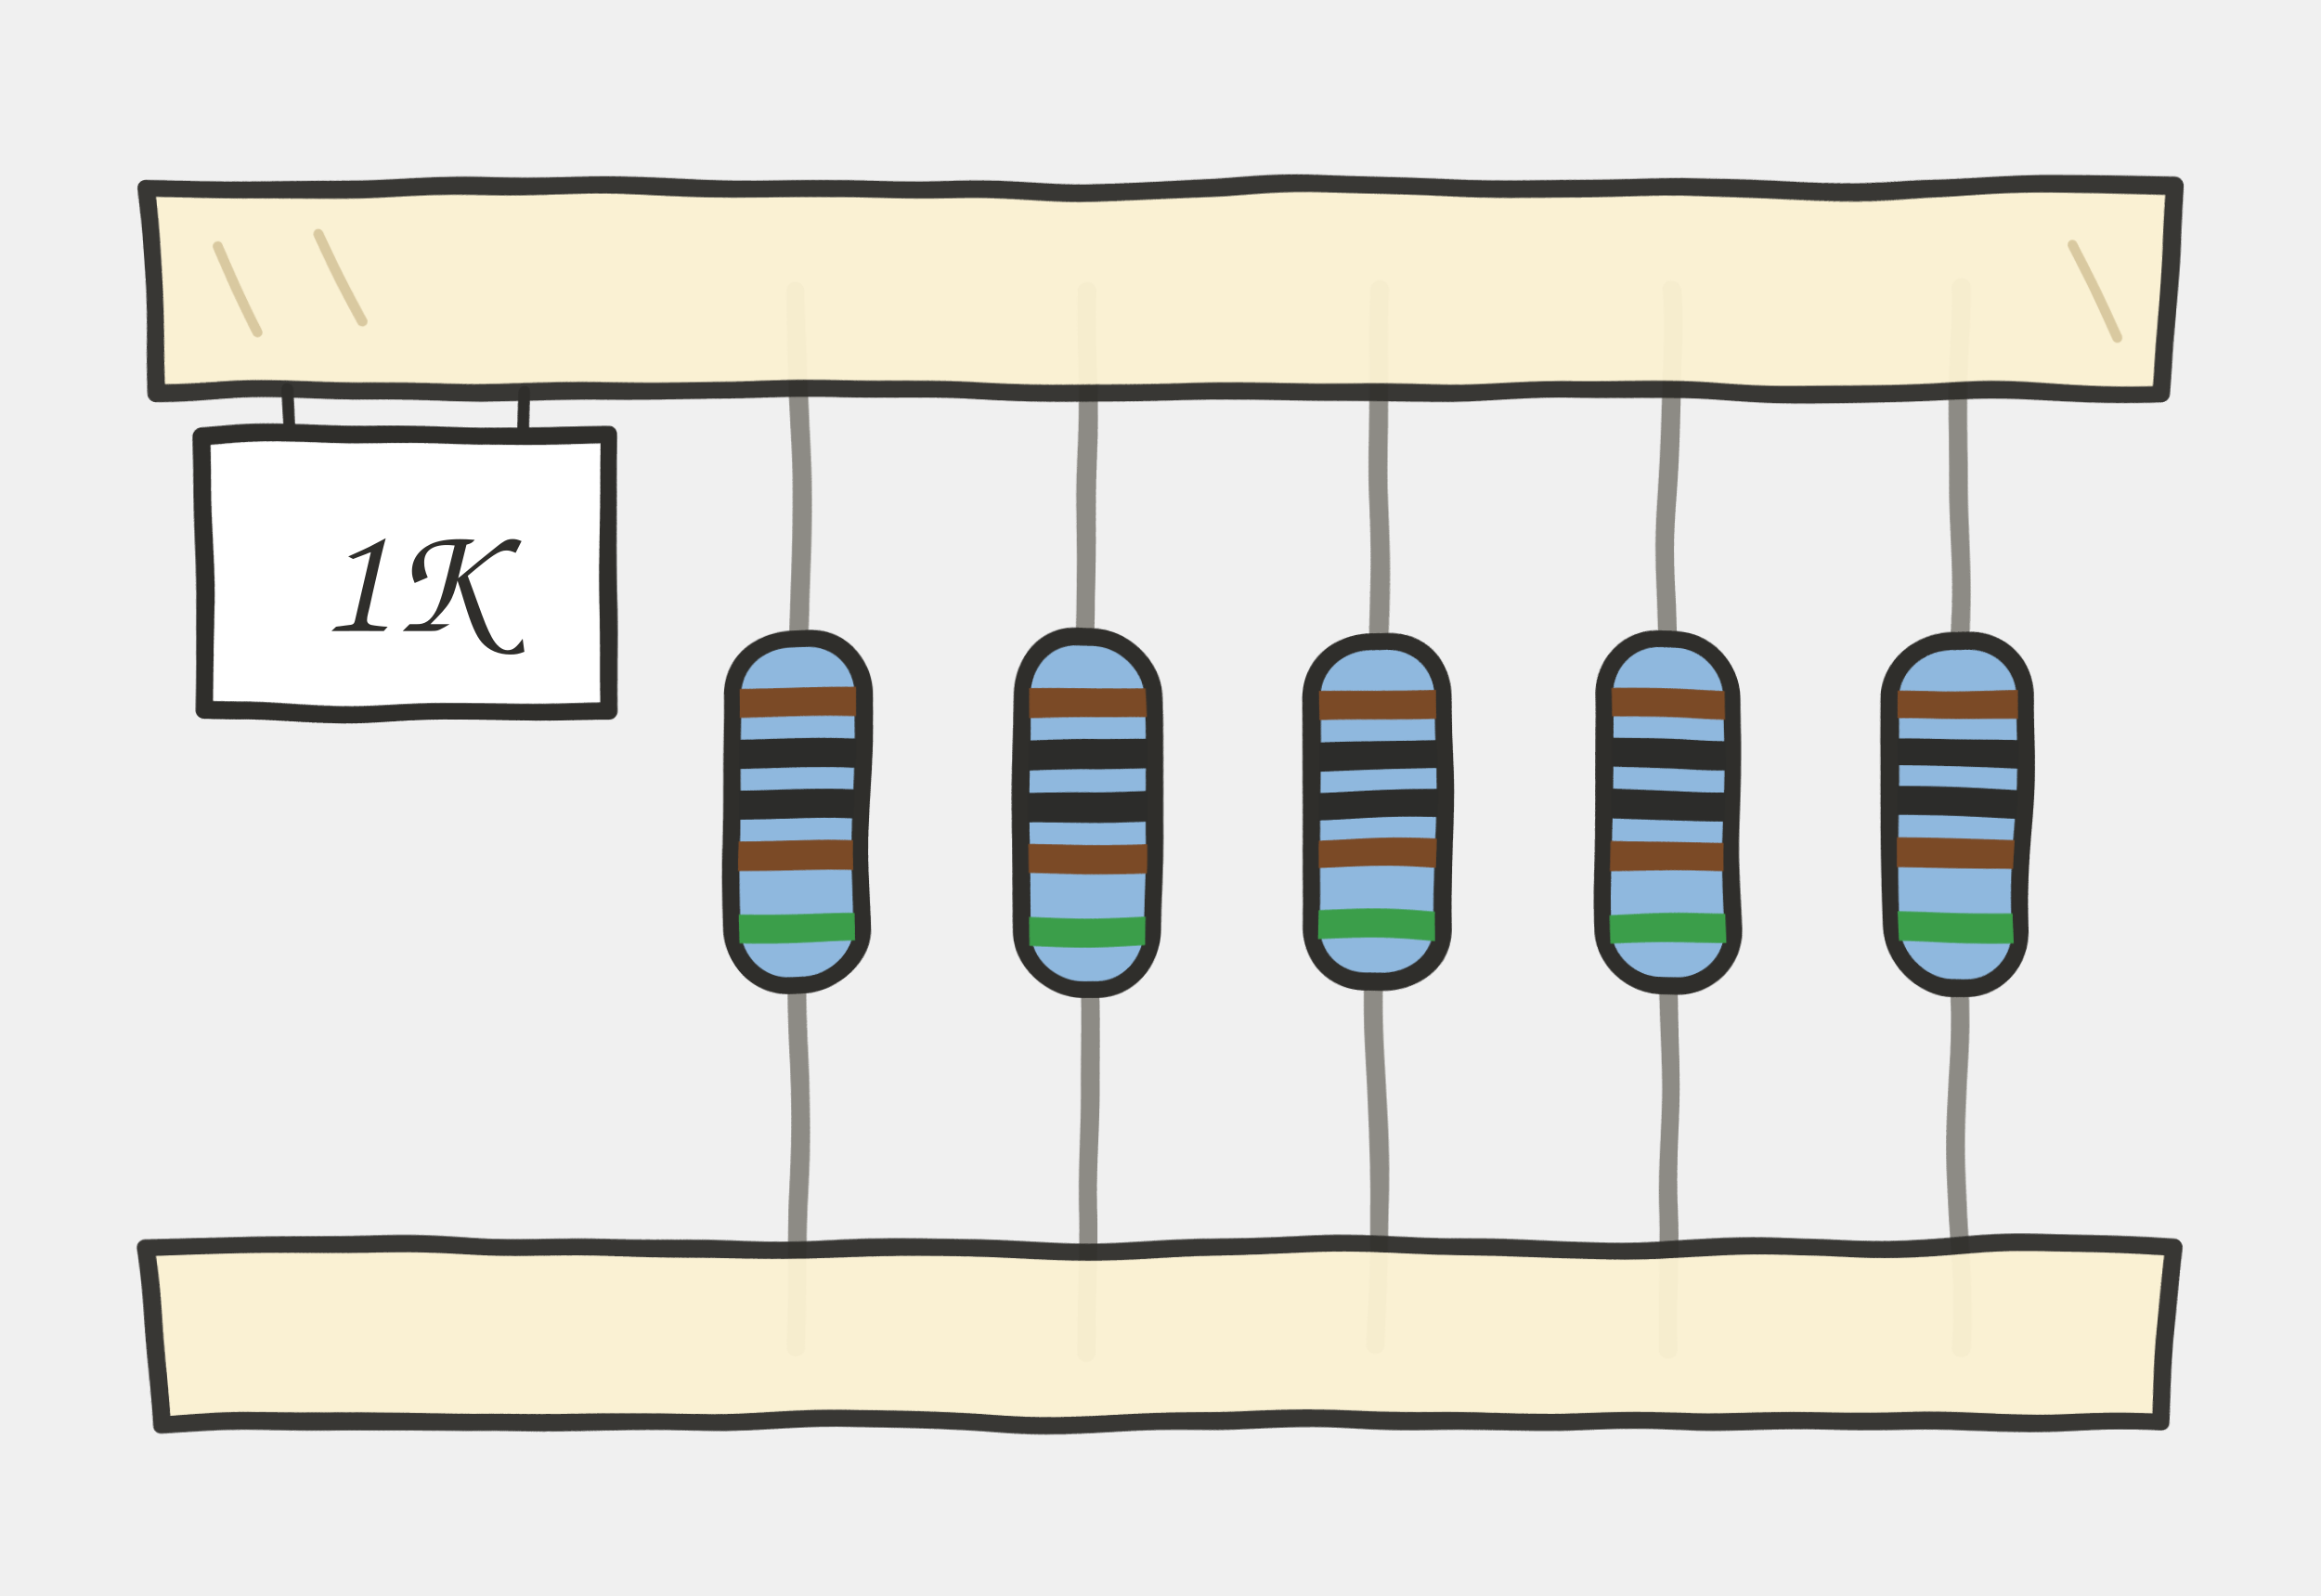
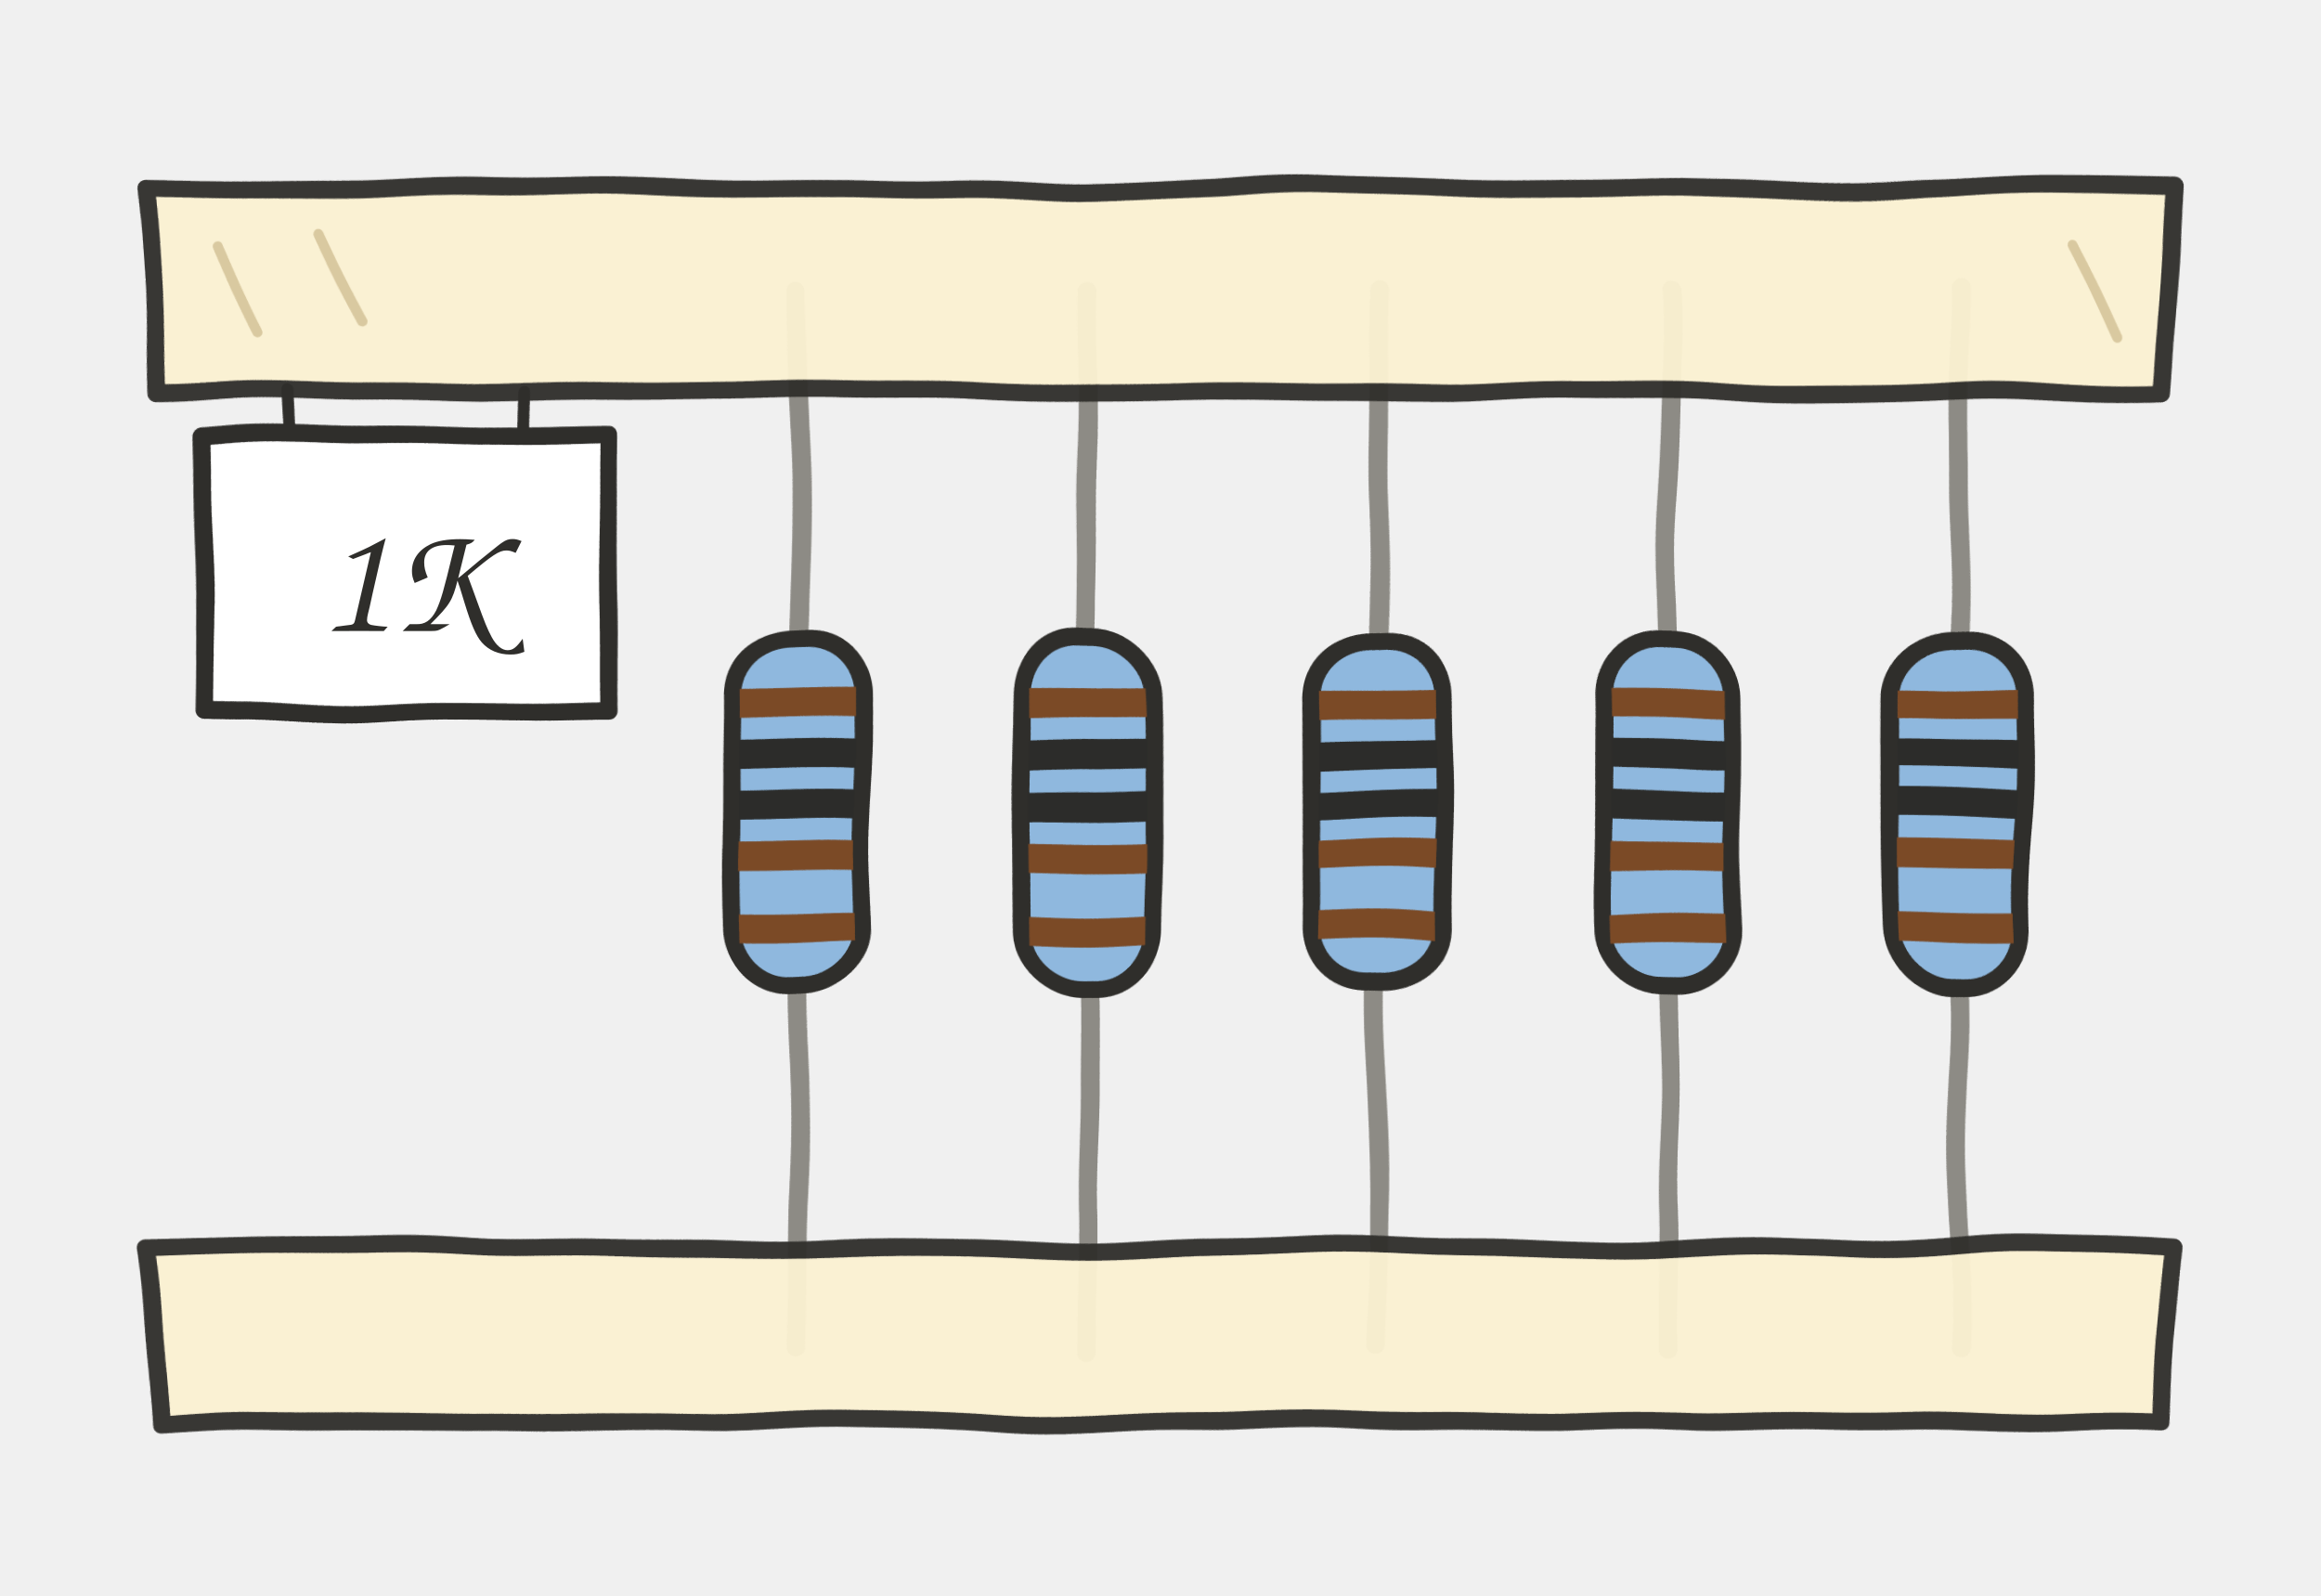
<svg xmlns="http://www.w3.org/2000/svg" viewBox="0 0 320 220">
  <defs>
    <filter id="pencil" x="-10%" y="-10%" width="120%" height="120%">
      <feTurbulence type="fractalNoise" baseFrequency="0.03" numOctaves="2" seed="7" result="noise" />
      <feDisplacementMap in="SourceGraphic" in2="noise" scale="2.4" xChannelSelector="R" yChannelSelector="G" />
    </filter>
  </defs>
  <g filter="url(#pencil)" stroke="#2f2e2b" stroke-width="2.4" stroke-linecap="round" stroke-linejoin="round">
    <path d="M110 40 V186 M150 40 V186 M190 40 V186 M230 40 V186 M270 40 V186" stroke="#8d8b85" stroke-width="2.6" fill="none" />
    <g fill="#8fb8de">
      <rect x="101" y="88" width="18" height="48" rx="8" />
      <rect x="141" y="88" width="18" height="48" rx="8" />
      <rect x="181" y="88" width="18" height="48" rx="8" />
      <rect x="221" y="88" width="18" height="48" rx="8" />
      <rect x="261" y="88" width="18" height="48" rx="8" />
    </g>
    <g stroke="none">
      <g fill="#7b4a26">
        <rect x="102" y="95" width="16" height="4" />
        <rect x="142" y="95" width="16" height="4" />
        <rect x="182" y="95" width="16" height="4" />
        <rect x="222" y="95" width="16" height="4" />
        <rect x="262" y="95" width="16" height="4" />
      </g>
      <g fill="#2c2c2a">
        <rect x="102" y="102" width="16" height="4" />
        <rect x="142" y="102" width="16" height="4" />
        <rect x="182" y="102" width="16" height="4" />
        <rect x="222" y="102" width="16" height="4" />
        <rect x="262" y="102" width="16" height="4" />
      </g>
      <g fill="#2c2c2a">
        <rect x="102" y="109" width="16" height="4" />
        <rect x="142" y="109" width="16" height="4" />
        <rect x="182" y="109" width="16" height="4" />
        <rect x="222" y="109" width="16" height="4" />
        <rect x="262" y="109" width="16" height="4" />
      </g>
      <g fill="#7b4a26">
        <rect x="102" y="116" width="16" height="4" />
        <rect x="142" y="116" width="16" height="4" />
        <rect x="182" y="116" width="16" height="4" />
        <rect x="222" y="116" width="16" height="4" />
        <rect x="262" y="116" width="16" height="4" />
      </g>
-       <g fill="#3b9e4a">
+       <g fill="#7b4a26">
        <rect x="102" y="126" width="16" height="4" />
        <rect x="142" y="126" width="16" height="4" />
        <rect x="182" y="126" width="16" height="4" />
        <rect x="222" y="126" width="16" height="4" />
        <rect x="262" y="126" width="16" height="4" />
      </g>
    </g>
    <path d="M20 26 H300 L298 54 H22 Z" fill="#fbf1d2" opacity="0.95" />
    <path d="M20 172 H300 L298 196 H22 Z" fill="#fbf1d2" opacity="0.95" />
    <path d="M30 34 L36 46 M44 32 L50 44 M286 34 L292 46" stroke="#d9c9a0" stroke-width="1.4" fill="none" />
    <path d="M28 60 H84 V98 H28 Z" fill="#ffffff" />
    <path d="M40 54 V60 M72 54 V60" fill="none" stroke-width="1.6" />
  </g>
  <g font-family="'Chalkboard SE', 'Comic Sans MS', 'Segoe Print', Noteworthy, cursive" fill="#2f2e2b">
    <text x="56" y="87" font-size="22" text-anchor="middle">1K</text>
  </g>
</svg>
